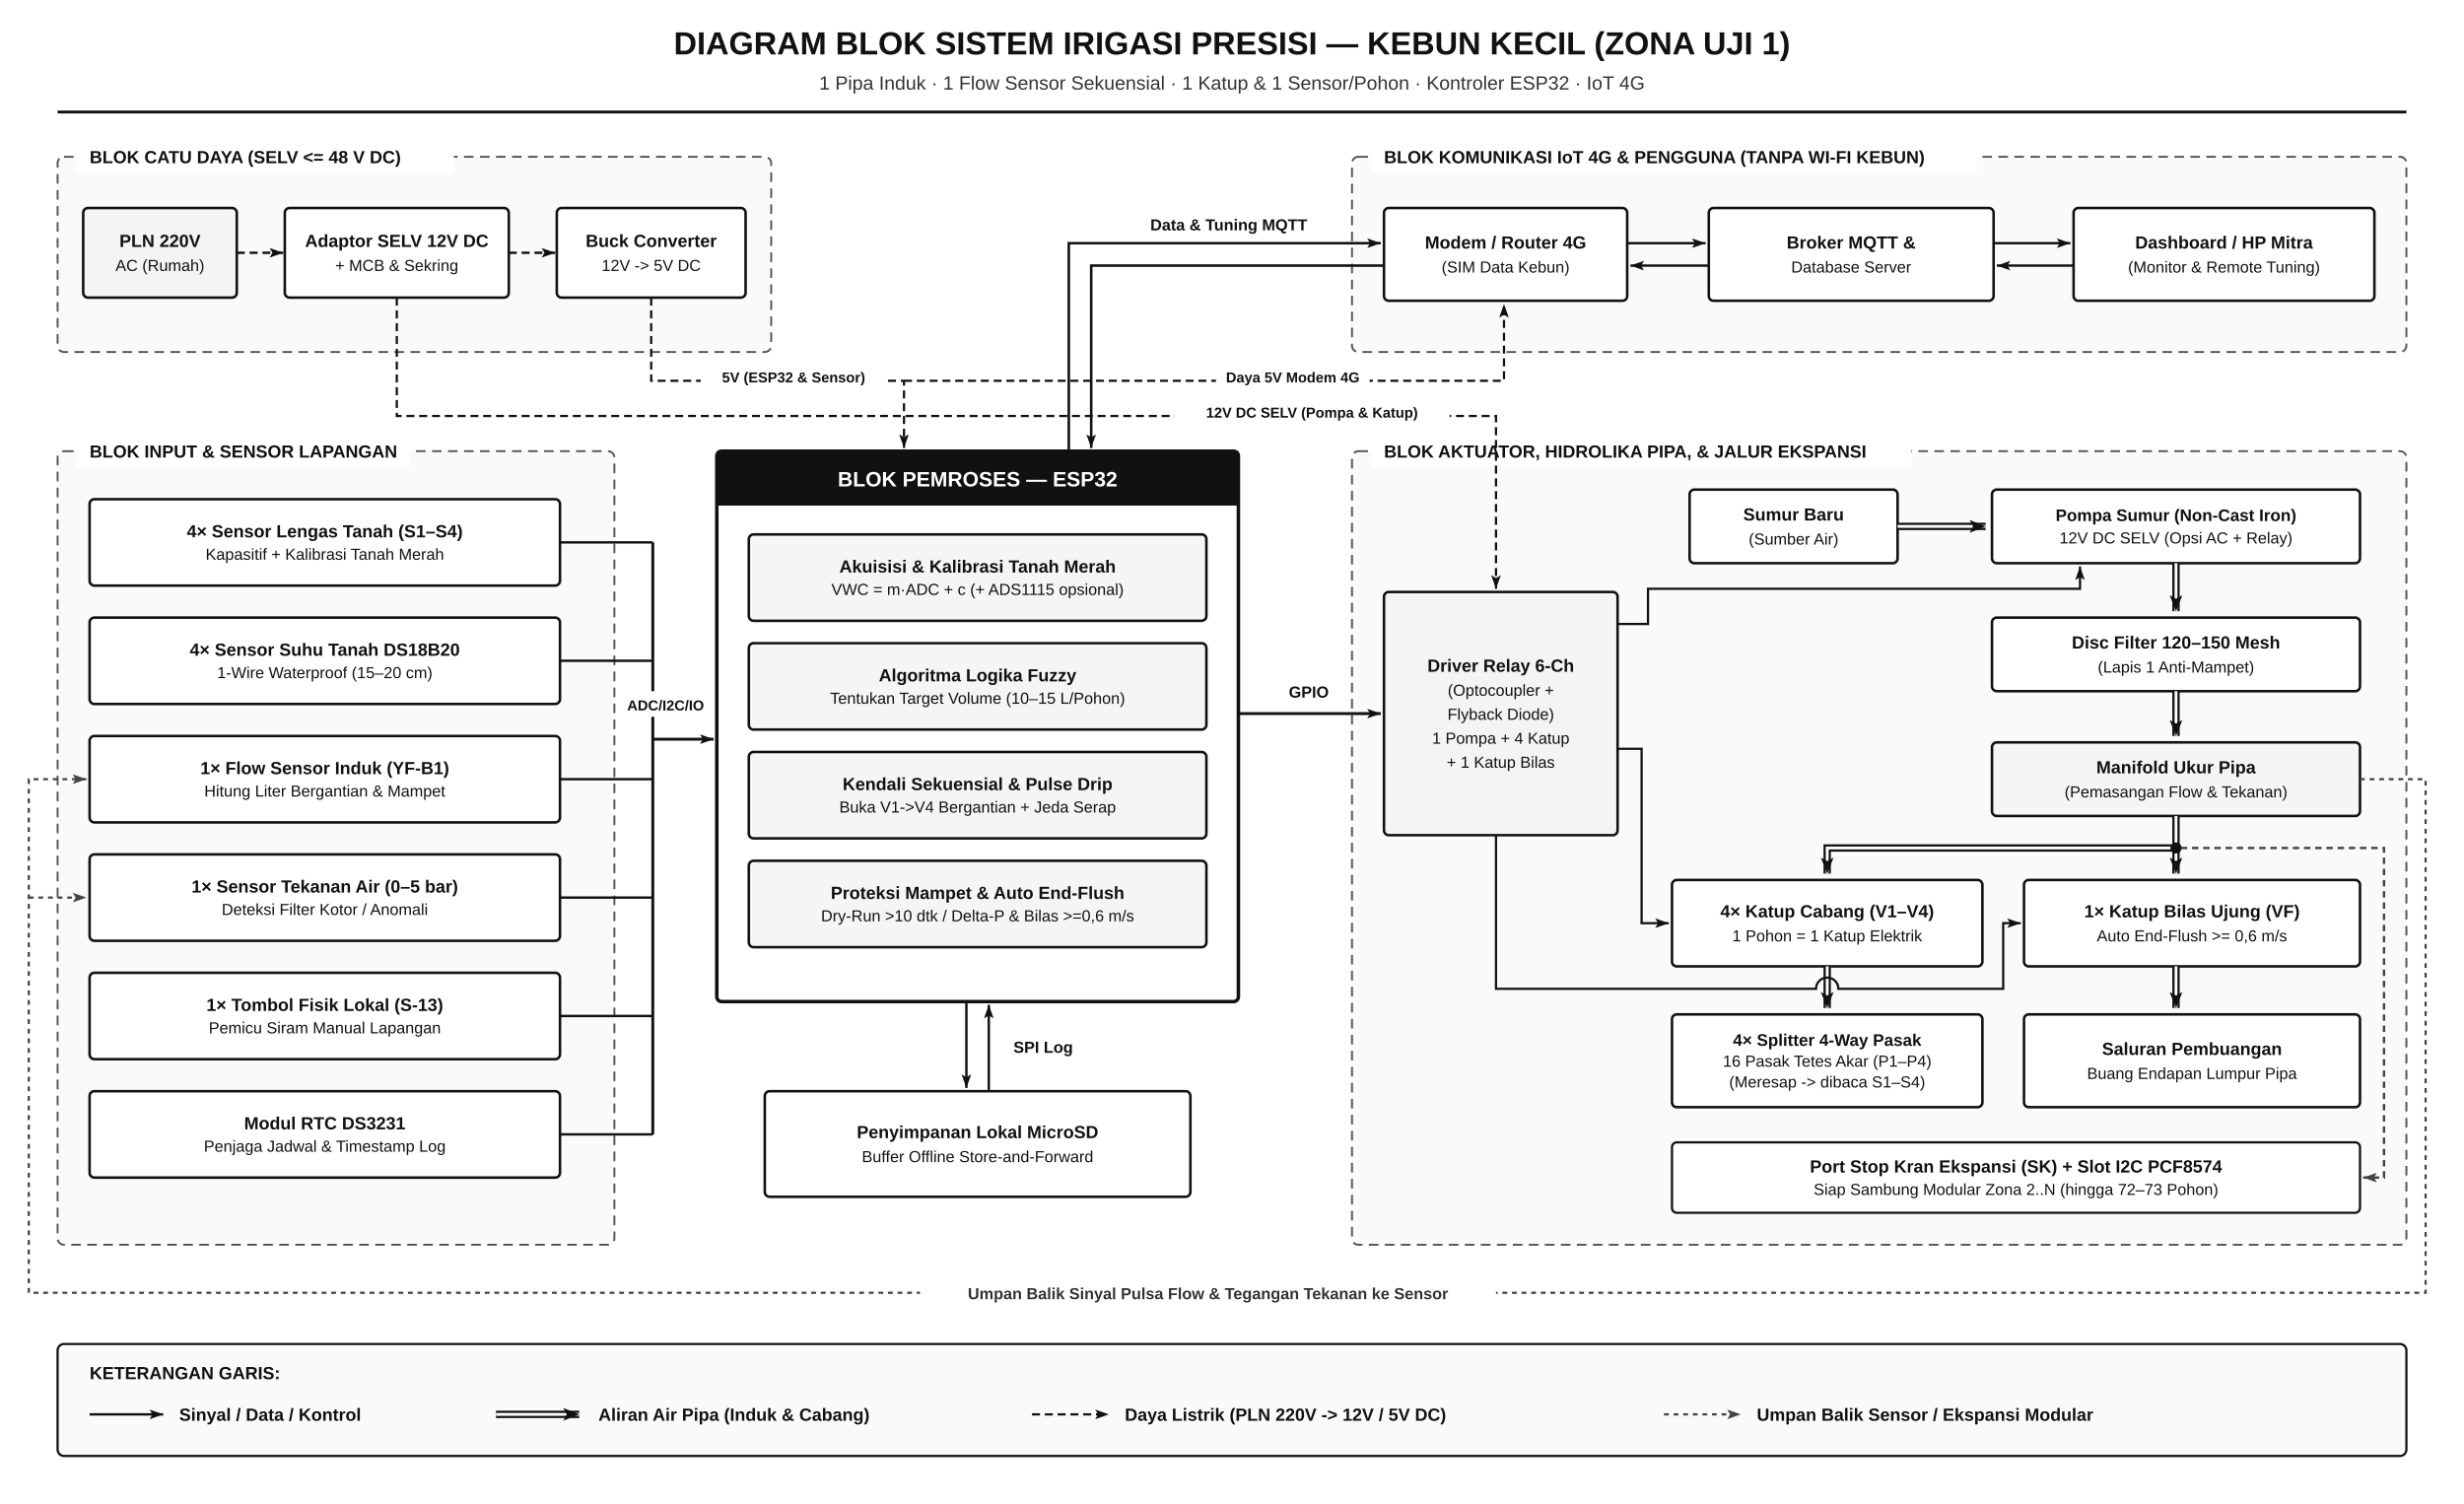
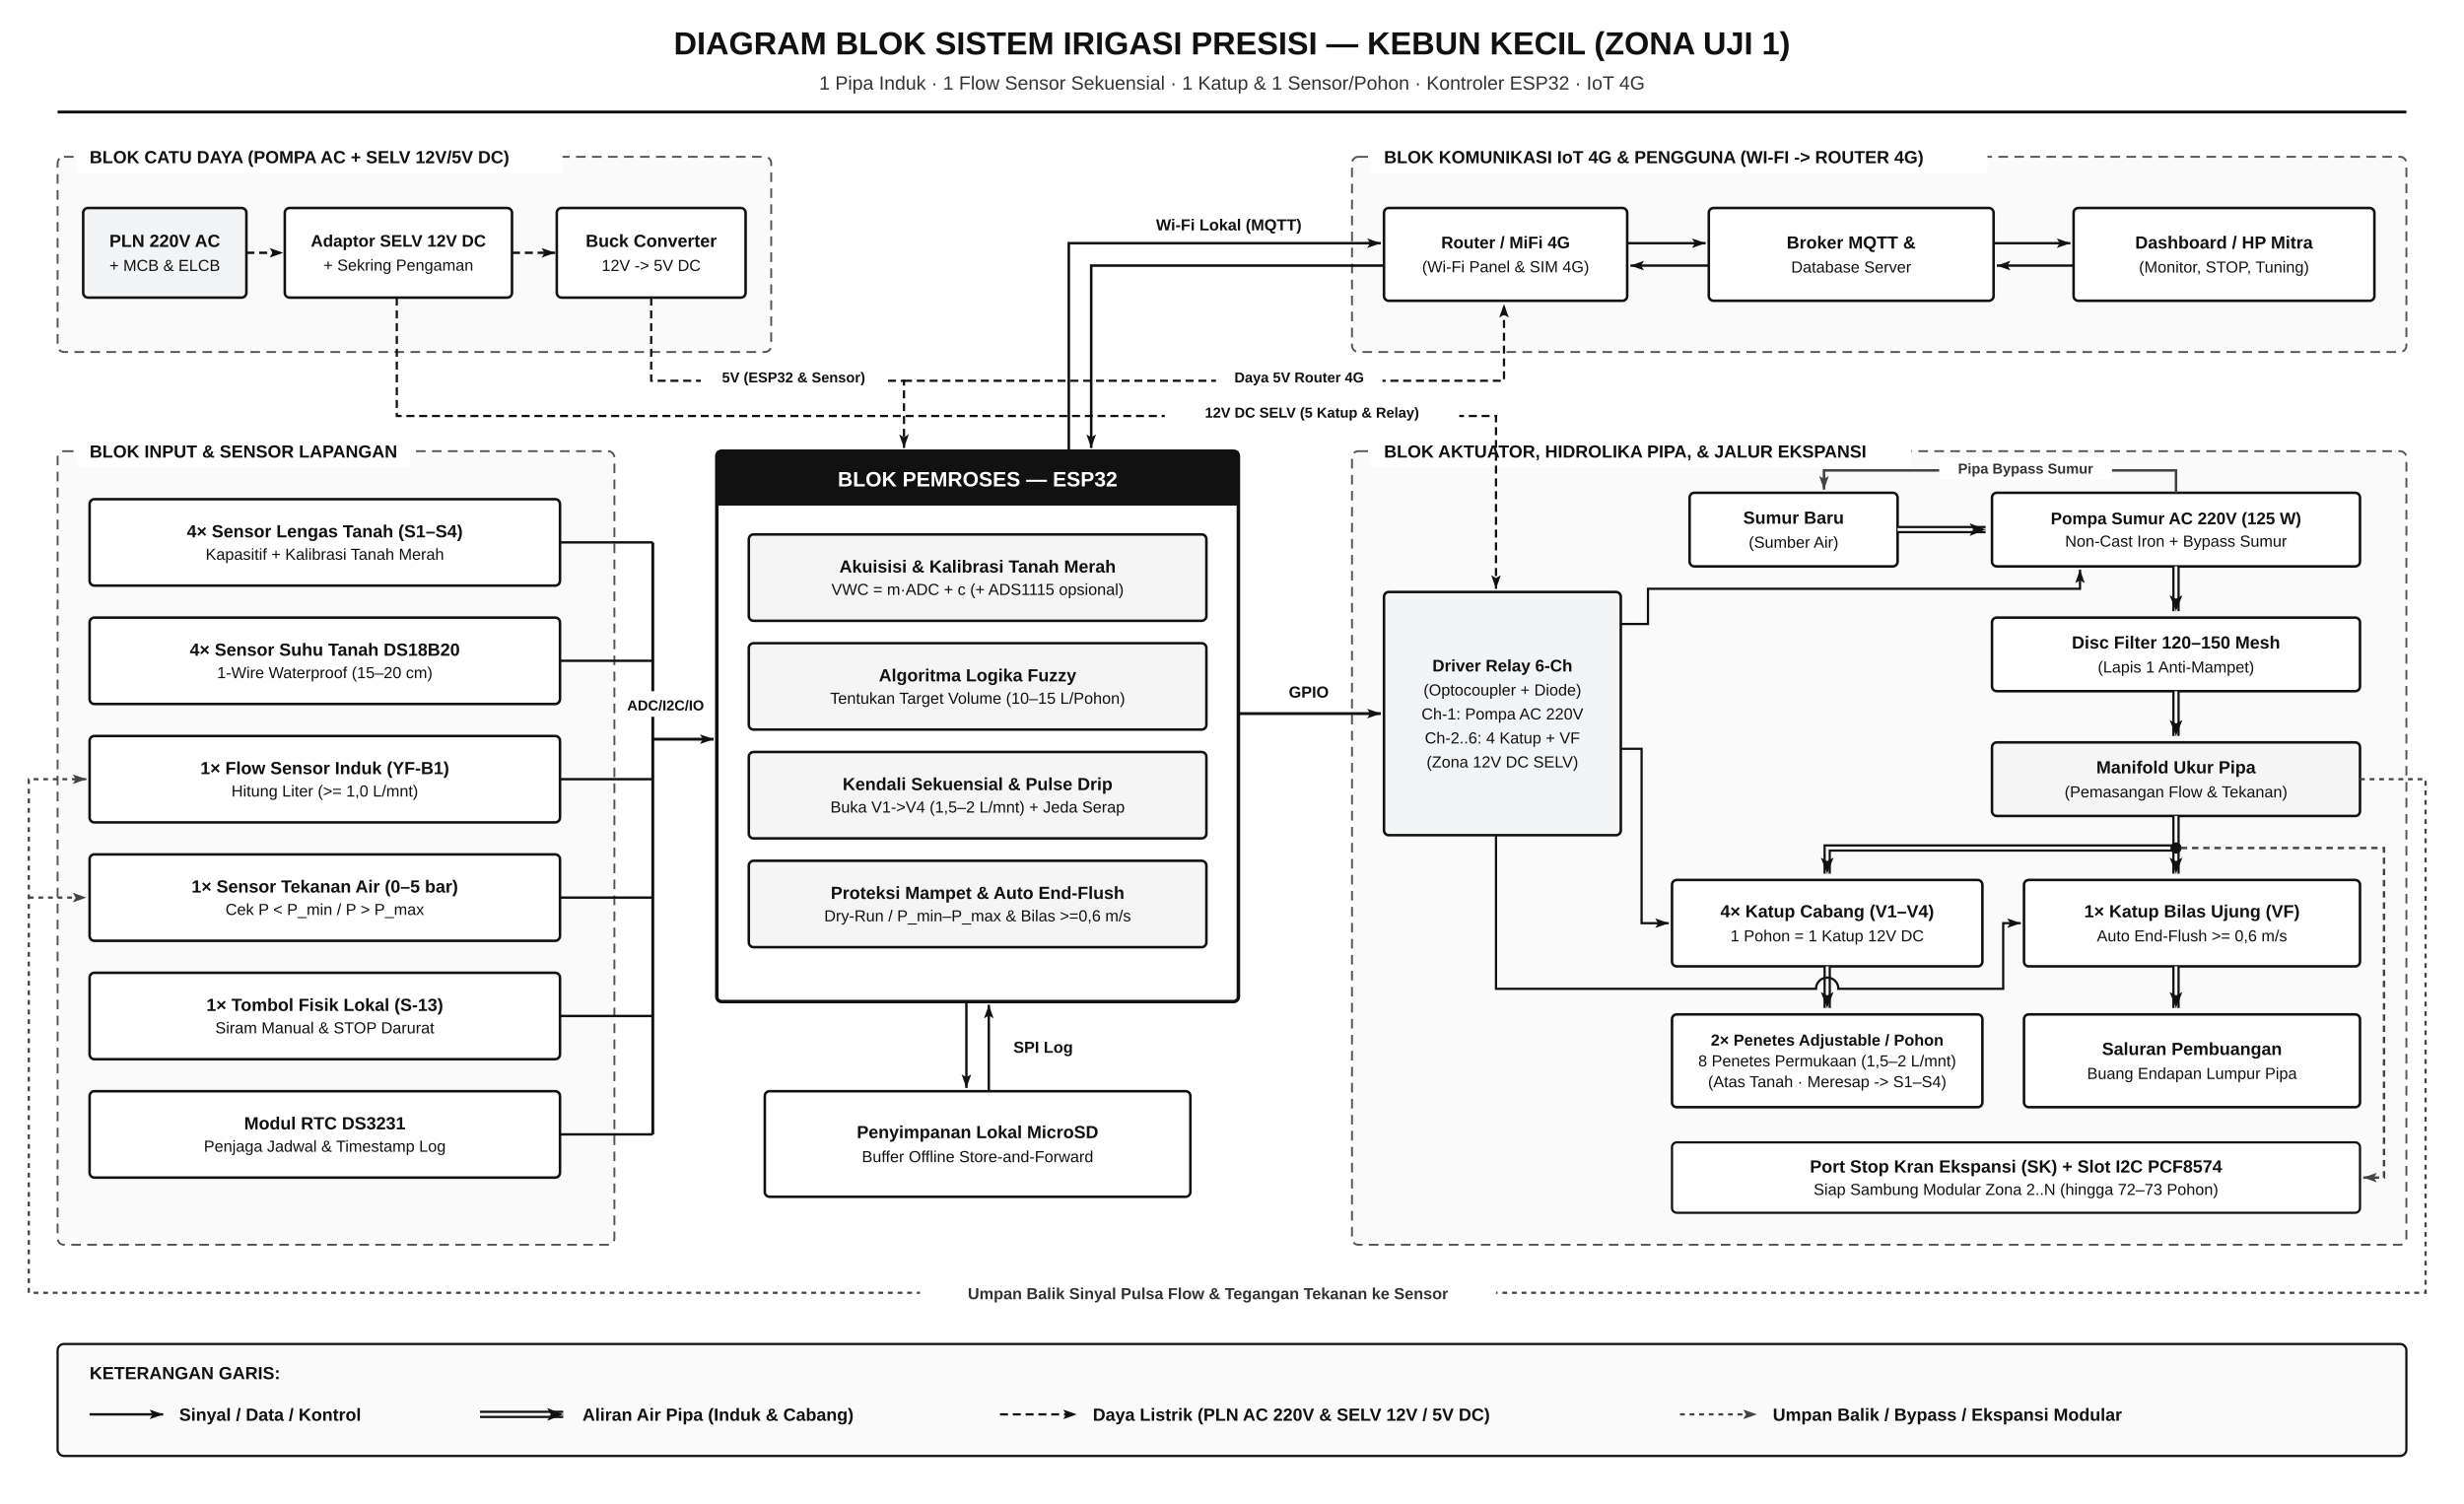
<svg xmlns="http://www.w3.org/2000/svg" width="1540" height="940" viewBox="0 0 1540 940">
  <defs>
    <marker id="arr" markerUnits="userSpaceOnUse" markerWidth="9" markerHeight="7" refX="8.5" refY="3.5" orient="auto">
      <path d="M0,0.5 L8.5,3.5 L0,6.5 L1.8,3.5 z" fill="#111111" />
    </marker>
    <marker id="arr-gray" markerUnits="userSpaceOnUse" markerWidth="9" markerHeight="7" refX="8.5" refY="3.5" orient="auto">
      <path d="M0,0.5 L8.5,3.5 L0,6.5 L1.8,3.5 z" fill="#444444" />
    </marker>
    <marker id="arr-pipe" markerUnits="userSpaceOnUse" markerWidth="11" markerHeight="9" refX="10" refY="4.5" orient="auto">
      <path d="M0,0.5 L10,4.5 L0,8.5 L2.2,4.5 z" fill="#111111" />
    </marker>
  </defs>
  <rect x="0" y="0" width="1540" height="940" fill="#FFFFFF" />
  <text x="770.0" y="34" font-family="Arial, Helvetica, sans-serif" font-size="20" font-weight="700" fill="#111111" text-anchor="middle">DIAGRAM BLOK SISTEM IRIGASI PRESISI — KEBUN KECIL (ZONA UJI 1)</text>
  <text x="770.0" y="56" font-family="Arial, Helvetica, sans-serif" font-size="12" font-weight="400" fill="#333333" text-anchor="middle">1 Pipa Induk · 1 Flow Sensor Sekuensial · 1 Katup &amp; 1 Sensor/Pohon · Kontroler ESP32 · IoT 4G</text>
  <line x1="36" y1="70" x2="1504" y2="70" stroke="#111111" stroke-width="1.8" />
  <rect x="36" y="98" width="446" height="122" rx="4" fill="#FAFAFA" stroke="#555555" stroke-width="1.2" stroke-dasharray="6,4" />
-   <rect x="48" y="88" width="235.6" height="20" fill="#FFFFFF" />
-   <text x="56" y="102" font-family="Arial, Helvetica, sans-serif" font-size="11" font-weight="700" fill="#111111" text-anchor="start">BLOK CATU DAYA (SELV &lt;= 48 V DC)</text>
+   <rect x="48" y="88" width="303.6" height="20" fill="#FFFFFF" />
+   <text x="56" y="102" font-family="Arial, Helvetica, sans-serif" font-size="11" font-weight="700" fill="#111111" text-anchor="start">BLOK CATU DAYA (POMPA AC + SELV 12V/5V DC)</text>
  <rect x="845" y="98" width="659" height="122" rx="4" fill="#FAFAFA" stroke="#555555" stroke-width="1.2" stroke-dasharray="6,4" />
-   <rect x="857" y="88" width="378.4" height="20" fill="#FFFFFF" />
-   <text x="865" y="102" font-family="Arial, Helvetica, sans-serif" font-size="11" font-weight="700" fill="#111111" text-anchor="start">BLOK KOMUNIKASI IoT 4G &amp; PENGGUNA (TANPA WI-FI KEBUN)</text>
+   <rect x="857" y="88" width="385.2" height="20" fill="#FFFFFF" />
+   <text x="865" y="102" font-family="Arial, Helvetica, sans-serif" font-size="11" font-weight="700" fill="#111111" text-anchor="start">BLOK KOMUNIKASI IoT 4G &amp; PENGGUNA (WI-FI -&gt; ROUTER 4G)</text>
  <rect x="36" y="282" width="348" height="496" rx="4" fill="#FAFAFA" stroke="#555555" stroke-width="1.2" stroke-dasharray="6,4" />
  <rect x="48" y="272" width="208.4" height="20" fill="#FFFFFF" />
  <text x="56" y="286" font-family="Arial, Helvetica, sans-serif" font-size="11" font-weight="700" fill="#111111" text-anchor="start">BLOK INPUT &amp; SENSOR LAPANGAN</text>
  <rect x="845" y="282" width="659" height="496" rx="4" fill="#FAFAFA" stroke="#555555" stroke-width="1.2" stroke-dasharray="6,4" />
  <rect x="857" y="272" width="337.6" height="20" fill="#FFFFFF" />
  <text x="865" y="286" font-family="Arial, Helvetica, sans-serif" font-size="11" font-weight="700" fill="#111111" text-anchor="start">BLOK AKTUATOR, HIDROLIKA PIPA, &amp; JALUR EKSPANSI</text>
-   <rect x="52" y="130" width="96" height="56" rx="3" fill="#F3F4F6" stroke="#111111" stroke-width="1.6" />
-   <text x="100.0" y="154.35" font-family="Arial, Helvetica, sans-serif" font-size="11" font-weight="700" fill="#111111" text-anchor="middle">PLN 220V</text>
-   <text x="100.0" y="169.35" font-family="Arial, Helvetica, sans-serif" font-size="10" font-weight="400" fill="#111111" text-anchor="middle">AC (Rumah)</text>
-   <rect x="178" y="130" width="140" height="56" rx="3" fill="#FFFFFF" stroke="#111111" stroke-width="1.6" />
-   <text x="248.0" y="154.35" font-family="Arial, Helvetica, sans-serif" font-size="11" font-weight="700" fill="#111111" text-anchor="middle">Adaptor SELV 12V DC</text>
-   <text x="248.0" y="169.35" font-family="Arial, Helvetica, sans-serif" font-size="10" font-weight="400" fill="#111111" text-anchor="middle">+ MCB &amp; Sekring</text>
+   <rect x="52" y="130" width="102" height="56" rx="3" fill="#F3F4F6" stroke="#111111" stroke-width="1.6" />
+   <text x="103.0" y="154.35" font-family="Arial, Helvetica, sans-serif" font-size="11" font-weight="700" fill="#111111" text-anchor="middle">PLN 220V AC</text>
+   <text x="103.0" y="169.35" font-family="Arial, Helvetica, sans-serif" font-size="10" font-weight="400" fill="#111111" text-anchor="middle">+ MCB &amp; ELCB</text>
+   <rect x="178" y="130" width="142" height="56" rx="3" fill="#FFFFFF" stroke="#111111" stroke-width="1.6" />
+   <text x="249.0" y="154.175" font-family="Arial, Helvetica, sans-serif" font-size="10.5" font-weight="700" fill="#111111" text-anchor="middle">Adaptor SELV 12V DC</text>
+   <text x="249.0" y="169.175" font-family="Arial, Helvetica, sans-serif" font-size="10" font-weight="400" fill="#111111" text-anchor="middle">+ Sekring Pengaman</text>
  <rect x="348" y="130" width="118" height="56" rx="3" fill="#FFFFFF" stroke="#111111" stroke-width="1.6" />
  <text x="407.0" y="154.35" font-family="Arial, Helvetica, sans-serif" font-size="11" font-weight="700" fill="#111111" text-anchor="middle">Buck Converter</text>
  <text x="407.0" y="169.35" font-family="Arial, Helvetica, sans-serif" font-size="10" font-weight="400" fill="#111111" text-anchor="middle">12V -&gt; 5V DC</text>
-   <line x1="148" y1="158" x2="177" y2="158" stroke="#111111" stroke-width="1.5" stroke-dasharray="5,3" marker-end="url(#arr)" />
-   <line x1="318" y1="158" x2="347" y2="158" stroke="#111111" stroke-width="1.5" stroke-dasharray="5,3" marker-end="url(#arr)" />
+   <line x1="154" y1="158" x2="177" y2="158" stroke="#111111" stroke-width="1.5" stroke-dasharray="5,3" marker-end="url(#arr)" />
+   <line x1="320" y1="158" x2="347" y2="158" stroke="#111111" stroke-width="1.5" stroke-dasharray="5,3" marker-end="url(#arr)" />
  <polyline points="407,186 407,238 565,238 565,280" fill="none" stroke="#111111" stroke-width="1.4" stroke-dasharray="5,3" marker-end="url(#arr)" />
  <polyline points="565,238 940,238 940,190" fill="none" stroke="#111111" stroke-width="1.4" stroke-dasharray="5,3" marker-end="url(#arr)" />
  <rect x="438" y="227" width="116" height="16" fill="#FFFFFF" />
  <text x="496" y="239" font-family="Arial, Helvetica, sans-serif" font-size="9" font-weight="700" fill="#111111" text-anchor="middle">5V (ESP32 &amp; Sensor)</text>
-   <rect x="760" y="227" width="96" height="16" fill="#FFFFFF" />
-   <text x="808" y="239" font-family="Arial, Helvetica, sans-serif" font-size="9" font-weight="700" fill="#111111" text-anchor="middle">Daya 5V Modem 4G</text>
+   <rect x="760" y="227" width="104" height="16" fill="#FFFFFF" />
+   <text x="812" y="239" font-family="Arial, Helvetica, sans-serif" font-size="9" font-weight="700" fill="#111111" text-anchor="middle">Daya 5V Router 4G</text>
  <polyline points="248,186 248,260 935,260 935,368" fill="none" stroke="#111111" stroke-width="1.4" stroke-dasharray="5,3" marker-end="url(#arr)" />
-   <rect x="734" y="249" width="172" height="16" fill="#FFFFFF" />
-   <text x="820" y="261" font-family="Arial, Helvetica, sans-serif" font-size="9" font-weight="700" fill="#111111" text-anchor="middle">12V DC SELV (Pompa &amp; Katup)</text>
+   <rect x="728" y="249" width="184" height="16" fill="#FFFFFF" />
+   <text x="820" y="261" font-family="Arial, Helvetica, sans-serif" font-size="9" font-weight="700" fill="#111111" text-anchor="middle">12V DC SELV (5 Katup &amp; Relay)</text>
  <rect x="865" y="130" width="152" height="58" rx="3" fill="#FFFFFF" stroke="#111111" stroke-width="1.6" />
-   <text x="941.0" y="155.35" font-family="Arial, Helvetica, sans-serif" font-size="11" font-weight="700" fill="#111111" text-anchor="middle">Modem / Router 4G</text>
-   <text x="941.0" y="170.35" font-family="Arial, Helvetica, sans-serif" font-size="10" font-weight="400" fill="#111111" text-anchor="middle">(SIM Data Kebun)</text>
+   <text x="941.0" y="155.175" font-family="Arial, Helvetica, sans-serif" font-size="10.5" font-weight="700" fill="#111111" text-anchor="middle">Router / MiFi 4G</text>
+   <text x="941.0" y="170.175" font-family="Arial, Helvetica, sans-serif" font-size="10" font-weight="400" fill="#111111" text-anchor="middle">(Wi-Fi Panel &amp; SIM 4G)</text>
  <rect x="1068" y="130" width="178" height="58" rx="3" fill="#FFFFFF" stroke="#111111" stroke-width="1.6" />
  <text x="1157.0" y="155.35" font-family="Arial, Helvetica, sans-serif" font-size="11" font-weight="700" fill="#111111" text-anchor="middle">Broker MQTT &amp;</text>
  <text x="1157.0" y="170.35" font-family="Arial, Helvetica, sans-serif" font-size="10" font-weight="400" fill="#111111" text-anchor="middle">Database Server</text>
  <rect x="1296" y="130" width="188" height="58" rx="3" fill="#FFFFFF" stroke="#111111" stroke-width="1.6" />
  <text x="1390.0" y="155.35" font-family="Arial, Helvetica, sans-serif" font-size="11" font-weight="700" fill="#111111" text-anchor="middle">Dashboard / HP Mitra</text>
-   <text x="1390.0" y="170.35" font-family="Arial, Helvetica, sans-serif" font-size="10" font-weight="400" fill="#111111" text-anchor="middle">(Monitor &amp; Remote Tuning)</text>
+   <text x="1390.0" y="170.35" font-family="Arial, Helvetica, sans-serif" font-size="10" font-weight="400" fill="#111111" text-anchor="middle">(Monitor, STOP, Tuning)</text>
  <line x1="1017" y1="152" x2="1066" y2="152" stroke="#111111" stroke-width="1.5" marker-end="url(#arr)" />
  <line x1="1068" y1="166" x2="1019" y2="166" stroke="#111111" stroke-width="1.5" marker-end="url(#arr)" />
  <line x1="1246" y1="152" x2="1294" y2="152" stroke="#111111" stroke-width="1.5" marker-end="url(#arr)" />
  <line x1="1296" y1="166" x2="1248" y2="166" stroke="#111111" stroke-width="1.5" marker-end="url(#arr)" />
  <polyline points="668,282 668,152 863,152" fill="none" stroke="#111111" stroke-width="1.6" marker-end="url(#arr)" />
  <polyline points="865,166 682,166 682,280" fill="none" stroke="#111111" stroke-width="1.6" marker-end="url(#arr)" />
-   <text x="768" y="144" font-family="Arial, Helvetica, sans-serif" font-size="10" font-weight="700" fill="#111111" text-anchor="middle">Data &amp; Tuning MQTT</text>
+   <text x="768" y="144" font-family="Arial, Helvetica, sans-serif" font-size="10" font-weight="700" fill="#111111" text-anchor="middle">Wi-Fi Lokal (MQTT)</text>
  <rect x="56" y="312" width="294" height="54" rx="3" fill="#FFFFFF" stroke="#111111" stroke-width="1.6" />
  <text x="203.0" y="335.85" font-family="Arial, Helvetica, sans-serif" font-size="11" font-weight="700" fill="#111111" text-anchor="middle">4× Sensor Lengas Tanah (S1–S4)</text>
  <text x="203.0" y="349.85" font-family="Arial, Helvetica, sans-serif" font-size="10" font-weight="400" fill="#111111" text-anchor="middle">Kapasitif + Kalibrasi Tanah Merah</text>
  <line x1="350" y1="339" x2="408" y2="339" stroke="#111111" stroke-width="1.5" />
  <rect x="56" y="386" width="294" height="54" rx="3" fill="#FFFFFF" stroke="#111111" stroke-width="1.6" />
  <text x="203.0" y="409.85" font-family="Arial, Helvetica, sans-serif" font-size="11" font-weight="700" fill="#111111" text-anchor="middle">4× Sensor Suhu Tanah DS18B20</text>
  <text x="203.0" y="423.85" font-family="Arial, Helvetica, sans-serif" font-size="10" font-weight="400" fill="#111111" text-anchor="middle">1-Wire Waterproof (15–20 cm)</text>
  <line x1="350" y1="413" x2="408" y2="413" stroke="#111111" stroke-width="1.5" />
  <rect x="56" y="460" width="294" height="54" rx="3" fill="#FFFFFF" stroke="#111111" stroke-width="1.6" />
  <text x="203.0" y="483.85" font-family="Arial, Helvetica, sans-serif" font-size="11" font-weight="700" fill="#111111" text-anchor="middle">1× Flow Sensor Induk (YF-B1)</text>
-   <text x="203.0" y="497.85" font-family="Arial, Helvetica, sans-serif" font-size="10" font-weight="400" fill="#111111" text-anchor="middle">Hitung Liter Bergantian &amp; Mampet</text>
+   <text x="203.0" y="497.85" font-family="Arial, Helvetica, sans-serif" font-size="10" font-weight="400" fill="#111111" text-anchor="middle">Hitung Liter (&gt;= 1,0 L/mnt)</text>
  <line x1="350" y1="487" x2="408" y2="487" stroke="#111111" stroke-width="1.5" />
  <rect x="56" y="534" width="294" height="54" rx="3" fill="#FFFFFF" stroke="#111111" stroke-width="1.6" />
  <text x="203.0" y="557.85" font-family="Arial, Helvetica, sans-serif" font-size="11" font-weight="700" fill="#111111" text-anchor="middle">1× Sensor Tekanan Air (0–5 bar)</text>
-   <text x="203.0" y="571.85" font-family="Arial, Helvetica, sans-serif" font-size="10" font-weight="400" fill="#111111" text-anchor="middle">Deteksi Filter Kotor / Anomali</text>
+   <text x="203.0" y="571.85" font-family="Arial, Helvetica, sans-serif" font-size="10" font-weight="400" fill="#111111" text-anchor="middle">Cek P &lt; P_min / P &gt; P_max</text>
  <line x1="350" y1="561" x2="408" y2="561" stroke="#111111" stroke-width="1.5" />
  <rect x="56" y="608" width="294" height="54" rx="3" fill="#FFFFFF" stroke="#111111" stroke-width="1.6" />
  <text x="203.0" y="631.85" font-family="Arial, Helvetica, sans-serif" font-size="11" font-weight="700" fill="#111111" text-anchor="middle">1× Tombol Fisik Lokal (S-13)</text>
-   <text x="203.0" y="645.85" font-family="Arial, Helvetica, sans-serif" font-size="10" font-weight="400" fill="#111111" text-anchor="middle">Pemicu Siram Manual Lapangan</text>
+   <text x="203.0" y="645.85" font-family="Arial, Helvetica, sans-serif" font-size="10" font-weight="400" fill="#111111" text-anchor="middle">Siram Manual &amp; STOP Darurat</text>
  <line x1="350" y1="635" x2="408" y2="635" stroke="#111111" stroke-width="1.5" />
  <rect x="56" y="682" width="294" height="54" rx="3" fill="#FFFFFF" stroke="#111111" stroke-width="1.6" />
  <text x="203.0" y="705.85" font-family="Arial, Helvetica, sans-serif" font-size="11" font-weight="700" fill="#111111" text-anchor="middle">Modul RTC DS3231</text>
  <text x="203.0" y="719.85" font-family="Arial, Helvetica, sans-serif" font-size="10" font-weight="400" fill="#111111" text-anchor="middle">Penjaga Jadwal &amp; Timestamp Log</text>
  <line x1="350" y1="709" x2="408" y2="709" stroke="#111111" stroke-width="1.5" />
  <line x1="408" y1="339" x2="408" y2="709" stroke="#111111" stroke-width="1.8" />
  <line x1="408" y1="462" x2="446" y2="462" stroke="#111111" stroke-width="1.8" marker-end="url(#arr)" />
  <rect x="388" y="432" width="56" height="16" fill="#FFFFFF" />
  <text x="416" y="444" font-family="Arial, Helvetica, sans-serif" font-size="9" font-weight="700" fill="#111111" text-anchor="middle">ADC/I2C/IO</text>
  <rect x="448" y="282" width="326" height="344" rx="3" fill="#FFFFFF" stroke="#111111" stroke-width="2.2" />
  <rect x="448" y="282" width="326" height="34" fill="#111111" />
  <text x="611" y="304" font-family="Arial, Helvetica, sans-serif" font-size="13" font-weight="700" fill="#FFFFFF" text-anchor="middle">BLOK PEMROSES — ESP32</text>
  <rect x="468" y="334" width="286" height="54" rx="3" fill="#F5F5F5" stroke="#111111" stroke-width="1.6" />
  <text x="611.0" y="357.85" font-family="Arial, Helvetica, sans-serif" font-size="11" font-weight="700" fill="#111111" text-anchor="middle">Akuisisi &amp; Kalibrasi Tanah Merah</text>
  <text x="611.0" y="371.85" font-family="Arial, Helvetica, sans-serif" font-size="10" font-weight="400" fill="#111111" text-anchor="middle">VWC = m·ADC + c (+ ADS1115 opsional)</text>
  <rect x="468" y="402" width="286" height="54" rx="3" fill="#F5F5F5" stroke="#111111" stroke-width="1.6" />
  <text x="611.0" y="425.85" font-family="Arial, Helvetica, sans-serif" font-size="11" font-weight="700" fill="#111111" text-anchor="middle">Algoritma Logika Fuzzy</text>
  <text x="611.0" y="439.85" font-family="Arial, Helvetica, sans-serif" font-size="10" font-weight="400" fill="#111111" text-anchor="middle">Tentukan Target Volume (10–15 L/Pohon)</text>
  <rect x="468" y="470" width="286" height="54" rx="3" fill="#F5F5F5" stroke="#111111" stroke-width="1.6" />
  <text x="611.0" y="493.85" font-family="Arial, Helvetica, sans-serif" font-size="11" font-weight="700" fill="#111111" text-anchor="middle">Kendali Sekuensial &amp; Pulse Drip</text>
-   <text x="611.0" y="507.85" font-family="Arial, Helvetica, sans-serif" font-size="10" font-weight="400" fill="#111111" text-anchor="middle">Buka V1-&gt;V4 Bergantian + Jeda Serap</text>
+   <text x="611.0" y="507.85" font-family="Arial, Helvetica, sans-serif" font-size="10" font-weight="400" fill="#111111" text-anchor="middle">Buka V1-&gt;V4 (1,5–2 L/mnt) + Jeda Serap</text>
  <rect x="468" y="538" width="286" height="54" rx="3" fill="#F5F5F5" stroke="#111111" stroke-width="1.6" />
  <text x="611.0" y="561.85" font-family="Arial, Helvetica, sans-serif" font-size="11" font-weight="700" fill="#111111" text-anchor="middle">Proteksi Mampet &amp; Auto End-Flush</text>
-   <text x="611.0" y="575.85" font-family="Arial, Helvetica, sans-serif" font-size="10" font-weight="400" fill="#111111" text-anchor="middle">Dry-Run &gt;10 dtk / Delta-P &amp; Bilas &gt;=0,6 m/s</text>
+   <text x="611.0" y="575.85" font-family="Arial, Helvetica, sans-serif" font-size="10" font-weight="400" fill="#111111" text-anchor="middle">Dry-Run / P_min–P_max &amp; Bilas &gt;=0,6 m/s</text>
  <rect x="478" y="682" width="266" height="66" rx="3" fill="#FFFFFF" stroke="#111111" stroke-width="1.6" />
  <text x="611.0" y="711.35" font-family="Arial, Helvetica, sans-serif" font-size="11" font-weight="700" fill="#111111" text-anchor="middle">Penyimpanan Lokal MicroSD</text>
  <text x="611.0" y="726.35" font-family="Arial, Helvetica, sans-serif" font-size="10" font-weight="400" fill="#111111" text-anchor="middle">Buffer Offline Store-and-Forward</text>
  <line x1="604" y1="626" x2="604" y2="680" stroke="#111111" stroke-width="1.5" marker-end="url(#arr)" />
  <line x1="618" y1="682" x2="618" y2="628" stroke="#111111" stroke-width="1.5" marker-end="url(#arr)" />
  <text x="652" y="658" font-family="Arial, Helvetica, sans-serif" font-size="10" font-weight="700" fill="#111111" text-anchor="middle">SPI Log</text>
-   <rect x="865" y="370" width="146" height="152" rx="3" fill="#F3F4F6" stroke="#111111" stroke-width="1.6" />
-   <text x="938.0" y="419.85" font-family="Arial, Helvetica, sans-serif" font-size="11" font-weight="700" fill="#111111" text-anchor="middle">Driver Relay 6-Ch</text>
-   <text x="938.0" y="434.85" font-family="Arial, Helvetica, sans-serif" font-size="10" font-weight="400" fill="#111111" text-anchor="middle">(Optocoupler +</text>
-   <text x="938.0" y="449.85" font-family="Arial, Helvetica, sans-serif" font-size="10" font-weight="400" fill="#111111" text-anchor="middle">Flyback Diode)</text>
-   <text x="938.0" y="464.85" font-family="Arial, Helvetica, sans-serif" font-size="10" font-weight="400" fill="#111111" text-anchor="middle">1 Pompa + 4 Katup</text>
-   <text x="938.0" y="479.85" font-family="Arial, Helvetica, sans-serif" font-size="10" font-weight="400" fill="#111111" text-anchor="middle">+ 1 Katup Bilas</text>
+   <rect x="865" y="370" width="148" height="152" rx="3" fill="#F3F4F6" stroke="#111111" stroke-width="1.6" />
+   <text x="939.0" y="419.675" font-family="Arial, Helvetica, sans-serif" font-size="10.5" font-weight="700" fill="#111111" text-anchor="middle">Driver Relay 6-Ch</text>
+   <text x="939.0" y="434.675" font-family="Arial, Helvetica, sans-serif" font-size="10" font-weight="400" fill="#111111" text-anchor="middle">(Optocoupler + Diode)</text>
+   <text x="939.0" y="449.675" font-family="Arial, Helvetica, sans-serif" font-size="10" font-weight="400" fill="#111111" text-anchor="middle">Ch-1: Pompa AC 220V</text>
+   <text x="939.0" y="464.675" font-family="Arial, Helvetica, sans-serif" font-size="10" font-weight="400" fill="#111111" text-anchor="middle">Ch-2..6: 4 Katup + VF</text>
+   <text x="939.0" y="479.675" font-family="Arial, Helvetica, sans-serif" font-size="10" font-weight="400" fill="#111111" text-anchor="middle">(Zona 12V DC SELV)</text>
  <line x1="774" y1="446" x2="863" y2="446" stroke="#111111" stroke-width="1.8" marker-end="url(#arr)" />
  <text x="818" y="436" font-family="Arial, Helvetica, sans-serif" font-size="10" font-weight="700" fill="#111111" text-anchor="middle">GPIO</text>
-   <rect x="1056" y="306" width="130" height="46" rx="3" fill="#FFFFFF" stroke="#111111" stroke-width="1.6" />
-   <text x="1121.0" y="325.35" font-family="Arial, Helvetica, sans-serif" font-size="11" font-weight="700" fill="#111111" text-anchor="middle">Sumur Baru</text>
-   <text x="1121.0" y="340.35" font-family="Arial, Helvetica, sans-serif" font-size="10" font-weight="400" fill="#111111" text-anchor="middle">(Sumber Air)</text>
-   <rect x="1245" y="306" width="230" height="46" rx="3" fill="#FFFFFF" stroke="#111111" stroke-width="1.6" />
-   <text x="1360.0" y="325.675" font-family="Arial, Helvetica, sans-serif" font-size="10.5" font-weight="700" fill="#111111" text-anchor="middle">Pompa Sumur (Non-Cast Iron)</text>
-   <text x="1360.0" y="339.675" font-family="Arial, Helvetica, sans-serif" font-size="10" font-weight="400" fill="#111111" text-anchor="middle">12V DC SELV (Opsi AC + Relay)</text>
+   <rect x="1056" y="308" width="130" height="46" rx="3" fill="#FFFFFF" stroke="#111111" stroke-width="1.6" />
+   <text x="1121.0" y="327.35" font-family="Arial, Helvetica, sans-serif" font-size="11" font-weight="700" fill="#111111" text-anchor="middle">Sumur Baru</text>
+   <text x="1121.0" y="342.35" font-family="Arial, Helvetica, sans-serif" font-size="10" font-weight="400" fill="#111111" text-anchor="middle">(Sumber Air)</text>
+   <rect x="1245" y="308" width="230" height="46" rx="3" fill="#FFFFFF" stroke="#111111" stroke-width="1.6" />
+   <text x="1360.0" y="327.675" font-family="Arial, Helvetica, sans-serif" font-size="10.5" font-weight="700" fill="#111111" text-anchor="middle">Pompa Sumur AC 220V (125 W)</text>
+   <text x="1360.0" y="341.675" font-family="Arial, Helvetica, sans-serif" font-size="10" font-weight="400" fill="#111111" text-anchor="middle">Non-Cast Iron + Bypass Sumur</text>
  <rect x="1245" y="386" width="230" height="46" rx="3" fill="#FFFFFF" stroke="#111111" stroke-width="1.6" />
  <text x="1360.0" y="405.35" font-family="Arial, Helvetica, sans-serif" font-size="11" font-weight="700" fill="#111111" text-anchor="middle">Disc Filter 120–150 Mesh</text>
  <text x="1360.0" y="420.35" font-family="Arial, Helvetica, sans-serif" font-size="10" font-weight="400" fill="#111111" text-anchor="middle">(Lapis 1 Anti-Mampet)</text>
  <rect x="1245" y="464" width="230" height="46" rx="3" fill="#F5F5F5" stroke="#111111" stroke-width="1.6" />
  <text x="1360.0" y="483.35" font-family="Arial, Helvetica, sans-serif" font-size="11" font-weight="700" fill="#111111" text-anchor="middle">Manifold Ukur Pipa</text>
  <text x="1360.0" y="498.35" font-family="Arial, Helvetica, sans-serif" font-size="10" font-weight="400" fill="#111111" text-anchor="middle">(Pemasangan Flow &amp; Tekanan)</text>
  <rect x="1045" y="550" width="194" height="54" rx="3" fill="#FFFFFF" stroke="#111111" stroke-width="1.6" />
  <text x="1142.0" y="573.35" font-family="Arial, Helvetica, sans-serif" font-size="11" font-weight="700" fill="#111111" text-anchor="middle">4× Katup Cabang (V1–V4)</text>
-   <text x="1142.0" y="588.35" font-family="Arial, Helvetica, sans-serif" font-size="10" font-weight="400" fill="#111111" text-anchor="middle">1 Pohon = 1 Katup Elektrik</text>
+   <text x="1142.0" y="588.35" font-family="Arial, Helvetica, sans-serif" font-size="10" font-weight="400" fill="#111111" text-anchor="middle">1 Pohon = 1 Katup 12V DC</text>
  <rect x="1265" y="550" width="210" height="54" rx="3" fill="#FFFFFF" stroke="#111111" stroke-width="1.6" />
  <text x="1370.0" y="573.35" font-family="Arial, Helvetica, sans-serif" font-size="11" font-weight="700" fill="#111111" text-anchor="middle">1× Katup Bilas Ujung (VF)</text>
  <text x="1370.0" y="588.35" font-family="Arial, Helvetica, sans-serif" font-size="10" font-weight="400" fill="#111111" text-anchor="middle">Auto End-Flush &gt;= 0,6 m/s</text>
  <rect x="1045" y="634" width="194" height="58" rx="3" fill="#FFFFFF" stroke="#111111" stroke-width="1.6" />
-   <text x="1142.0" y="653.675" font-family="Arial, Helvetica, sans-serif" font-size="10.5" font-weight="700" fill="#111111" text-anchor="middle">4× Splitter 4-Way Pasak</text>
-   <text x="1142.0" y="666.675" font-family="Arial, Helvetica, sans-serif" font-size="10" font-weight="400" fill="#111111" text-anchor="middle">16 Pasak Tetes Akar (P1–P4)</text>
-   <text x="1142.0" y="679.675" font-family="Arial, Helvetica, sans-serif" font-size="10" font-weight="400" fill="#111111" text-anchor="middle">(Meresap -&gt; dibaca S1–S4)</text>
+   <text x="1142.0" y="653.5" font-family="Arial, Helvetica, sans-serif" font-size="10" font-weight="700" fill="#111111" text-anchor="middle">2× Penetes Adjustable / Pohon</text>
+   <text x="1142.0" y="666.5" font-family="Arial, Helvetica, sans-serif" font-size="10" font-weight="400" fill="#111111" text-anchor="middle">8 Penetes Permukaan (1,5–2 L/mnt)</text>
+   <text x="1142.0" y="679.5" font-family="Arial, Helvetica, sans-serif" font-size="10" font-weight="400" fill="#111111" text-anchor="middle">(Atas Tanah · Meresap -&gt; S1–S4)</text>
  <rect x="1265" y="634" width="210" height="58" rx="3" fill="#FFFFFF" stroke="#111111" stroke-width="1.6" />
  <text x="1370.0" y="659.35" font-family="Arial, Helvetica, sans-serif" font-size="11" font-weight="700" fill="#111111" text-anchor="middle">Saluran Pembuangan</text>
  <text x="1370.0" y="674.35" font-family="Arial, Helvetica, sans-serif" font-size="10" font-weight="400" fill="#111111" text-anchor="middle">Buang Endapan Lumpur Pipa</text>
  <rect x="1045" y="714" width="430" height="44" rx="3" fill="#FFFFFF" stroke="#111111" stroke-width="1.4" />
  <text x="1260.0" y="732.85" font-family="Arial, Helvetica, sans-serif" font-size="11" font-weight="700" fill="#111111" text-anchor="middle">Port Stop Kran Ekspansi (SK) + Slot I2C PCF8574</text>
  <text x="1260.0" y="746.85" font-family="Arial, Helvetica, sans-serif" font-size="10" font-weight="400" fill="#111111" text-anchor="middle">Siap Sambung Modular Zona 2..N (hingga 72–73 Pohon)</text>
-   <path d="M 1186 329 L 1241 329" fill="none" stroke="#111111" stroke-width="4.6" stroke-linejoin="miter" stroke-linecap="butt" />
-   <path d="M 1186 329 L 1241 329" fill="none" stroke="#FFFFFF" stroke-width="1.8" stroke-linejoin="miter" stroke-linecap="butt" />
-   <path d="M 1186 329 L 1241 329" fill="none" stroke="none" marker-end="url(#arr-pipe)" />
-   <path d="M 1360 352 L 1360 382" fill="none" stroke="#111111" stroke-width="4.6" stroke-linejoin="miter" stroke-linecap="butt" />
-   <path d="M 1360 352 L 1360 382" fill="none" stroke="#FFFFFF" stroke-width="1.8" stroke-linejoin="miter" stroke-linecap="butt" />
-   <path d="M 1360 352 L 1360 382" fill="none" stroke="none" marker-end="url(#arr-pipe)" />
+   <path d="M 1186 331 L 1241 331" fill="none" stroke="#111111" stroke-width="4.6" stroke-linejoin="miter" stroke-linecap="butt" />
+   <path d="M 1186 331 L 1241 331" fill="none" stroke="#FFFFFF" stroke-width="1.8" stroke-linejoin="miter" stroke-linecap="butt" />
+   <path d="M 1186 331 L 1241 331" fill="none" stroke="none" marker-end="url(#arr-pipe)" />
+   <polyline points="1360,308 1360,294 1140,294 1140,306" fill="none" stroke="#444444" stroke-width="1.6" marker-end="url(#arr-gray)" />
+   <rect x="1212" y="286" width="108" height="14" fill="#FFFFFF" />
+   <text x="1266" y="296" font-family="Arial, Helvetica, sans-serif" font-size="9" font-weight="700" fill="#333333" text-anchor="middle">Pipa Bypass Sumur</text>
+   <path d="M 1360 354 L 1360 382" fill="none" stroke="#111111" stroke-width="4.6" stroke-linejoin="miter" stroke-linecap="butt" />
+   <path d="M 1360 354 L 1360 382" fill="none" stroke="#FFFFFF" stroke-width="1.8" stroke-linejoin="miter" stroke-linecap="butt" />
+   <path d="M 1360 354 L 1360 382" fill="none" stroke="none" marker-end="url(#arr-pipe)" />
  <path d="M 1360 432 L 1360 460" fill="none" stroke="#111111" stroke-width="4.6" stroke-linejoin="miter" stroke-linecap="butt" />
  <path d="M 1360 432 L 1360 460" fill="none" stroke="#FFFFFF" stroke-width="1.8" stroke-linejoin="miter" stroke-linecap="butt" />
  <path d="M 1360 432 L 1360 460" fill="none" stroke="none" marker-end="url(#arr-pipe)" />
  <path d="M 1360 510 L 1360 546" fill="none" stroke="#111111" stroke-width="4.6" stroke-linejoin="miter" stroke-linecap="butt" />
  <path d="M 1360 510 L 1360 546" fill="none" stroke="#FFFFFF" stroke-width="1.8" stroke-linejoin="miter" stroke-linecap="butt" />
  <path d="M 1360 510 L 1360 546" fill="none" stroke="none" marker-end="url(#arr-pipe)" />
  <path d="M 1360 530 L 1142 530 L 1142 546" fill="none" stroke="#111111" stroke-width="4.6" stroke-linejoin="miter" stroke-linecap="butt" />
  <path d="M 1360 530 L 1142 530 L 1142 546" fill="none" stroke="#FFFFFF" stroke-width="1.8" stroke-linejoin="miter" stroke-linecap="butt" />
  <path d="M 1360 530 L 1142 530 L 1142 546" fill="none" stroke="none" marker-end="url(#arr-pipe)" />
  <circle cx="1360" cy="530" r="3.5" fill="#111111" />
  <path d="M 1142 604 L 1142 630" fill="none" stroke="#111111" stroke-width="4.6" stroke-linejoin="miter" stroke-linecap="butt" />
  <path d="M 1142 604 L 1142 630" fill="none" stroke="#FFFFFF" stroke-width="1.8" stroke-linejoin="miter" stroke-linecap="butt" />
  <path d="M 1142 604 L 1142 630" fill="none" stroke="none" marker-end="url(#arr-pipe)" />
  <path d="M 1360 604 L 1360 630" fill="none" stroke="#111111" stroke-width="4.6" stroke-linejoin="miter" stroke-linecap="butt" />
  <path d="M 1360 604 L 1360 630" fill="none" stroke="#FFFFFF" stroke-width="1.8" stroke-linejoin="miter" stroke-linecap="butt" />
  <path d="M 1360 604 L 1360 630" fill="none" stroke="none" marker-end="url(#arr-pipe)" />
  <polyline points="1363,530 1490,530 1490,736 1477,736" fill="none" stroke="#444444" stroke-width="1.5" stroke-dasharray="4,3" marker-end="url(#arr-gray)" />
-   <polyline points="1011,390 1030,390 1030,368 1300,368 1300,354" fill="none" stroke="#111111" stroke-width="1.4" marker-end="url(#arr)" />
-   <polyline points="1011,468 1026,468 1026,577 1043,577" fill="none" stroke="#111111" stroke-width="1.4" marker-end="url(#arr)" />
+   <polyline points="1013,390 1030,390 1030,368 1300,368 1300,356" fill="none" stroke="#111111" stroke-width="1.4" marker-end="url(#arr)" />
+   <polyline points="1013,468 1026,468 1026,577 1043,577" fill="none" stroke="#111111" stroke-width="1.4" marker-end="url(#arr)" />
  <path d="M 935 522 L 935 618 L 1135 618 A 7 7 0 0 1 1149 618 L 1252 618 L 1252 577 L 1263 577" fill="none" stroke="#111111" stroke-width="1.4" marker-end="url(#arr)" />
  <polyline points="1475,487 1516,487 1516,808 18,808 18,487 54,487" fill="none" stroke="#444444" stroke-width="1.4" stroke-dasharray="3,3" marker-end="url(#arr-gray)" />
  <polyline points="18,561 54,561" fill="none" stroke="#444444" stroke-width="1.4" stroke-dasharray="3,3" marker-end="url(#arr-gray)" />
  <rect x="575" y="798" width="360" height="20" fill="#FFFFFF" />
  <text x="755" y="812" font-family="Arial, Helvetica, sans-serif" font-size="10" font-weight="700" fill="#333333" text-anchor="middle">Umpan Balik Sinyal Pulsa Flow &amp; Tegangan Tekanan ke Sensor</text>
  <rect x="36" y="840" width="1468" height="70" rx="4" fill="#FAFAFA" stroke="#111111" stroke-width="1.4" />
  <text x="56" y="862" font-family="Arial, Helvetica, sans-serif" font-size="11" font-weight="700" fill="#111111" text-anchor="start">KETERANGAN GARIS:</text>
  <line x1="56" y1="884" x2="102" y2="884" stroke="#111111" stroke-width="1.5" marker-end="url(#arr)" />
  <text x="112" y="888" font-family="Arial, Helvetica, sans-serif" font-size="11" font-weight="600" fill="#111111" text-anchor="start">Sinyal / Data / Kontrol</text>
-   <path d="M 310 884 L 362 884" fill="none" stroke="#111111" stroke-width="4.6" stroke-linejoin="miter" stroke-linecap="butt" />
-   <path d="M 310 884 L 362 884" fill="none" stroke="#FFFFFF" stroke-width="1.8" stroke-linejoin="miter" stroke-linecap="butt" />
-   <path d="M 310 884 L 362 884" fill="none" stroke="none" marker-end="url(#arr-pipe)" />
-   <text x="374" y="888" font-family="Arial, Helvetica, sans-serif" font-size="11" font-weight="600" fill="#111111" text-anchor="start">Aliran Air Pipa (Induk &amp; Cabang)</text>
-   <line x1="645" y1="884" x2="693" y2="884" stroke="#111111" stroke-width="1.4" stroke-dasharray="5,3" marker-end="url(#arr)" />
-   <text x="703" y="888" font-family="Arial, Helvetica, sans-serif" font-size="11" font-weight="600" fill="#111111" text-anchor="start">Daya Listrik (PLN 220V -&gt; 12V / 5V DC)</text>
-   <line x1="1040" y1="884" x2="1088" y2="884" stroke="#444444" stroke-width="1.4" stroke-dasharray="3,3" marker-end="url(#arr-gray)" />
-   <text x="1098" y="888" font-family="Arial, Helvetica, sans-serif" font-size="11" font-weight="600" fill="#111111" text-anchor="start">Umpan Balik Sensor / Ekspansi Modular</text>
+   <path d="M 300 884 L 352 884" fill="none" stroke="#111111" stroke-width="4.6" stroke-linejoin="miter" stroke-linecap="butt" />
+   <path d="M 300 884 L 352 884" fill="none" stroke="#FFFFFF" stroke-width="1.8" stroke-linejoin="miter" stroke-linecap="butt" />
+   <path d="M 300 884 L 352 884" fill="none" stroke="none" marker-end="url(#arr-pipe)" />
+   <text x="364" y="888" font-family="Arial, Helvetica, sans-serif" font-size="11" font-weight="600" fill="#111111" text-anchor="start">Aliran Air Pipa (Induk &amp; Cabang)</text>
+   <line x1="625" y1="884" x2="673" y2="884" stroke="#111111" stroke-width="1.4" stroke-dasharray="5,3" marker-end="url(#arr)" />
+   <text x="683" y="888" font-family="Arial, Helvetica, sans-serif" font-size="11" font-weight="600" fill="#111111" text-anchor="start">Daya Listrik (PLN AC 220V &amp; SELV 12V / 5V DC)</text>
+   <line x1="1050" y1="884" x2="1098" y2="884" stroke="#444444" stroke-width="1.4" stroke-dasharray="3,3" marker-end="url(#arr-gray)" />
+   <text x="1108" y="888" font-family="Arial, Helvetica, sans-serif" font-size="11" font-weight="600" fill="#111111" text-anchor="start">Umpan Balik / Bypass / Ekspansi Modular</text>
</svg>
